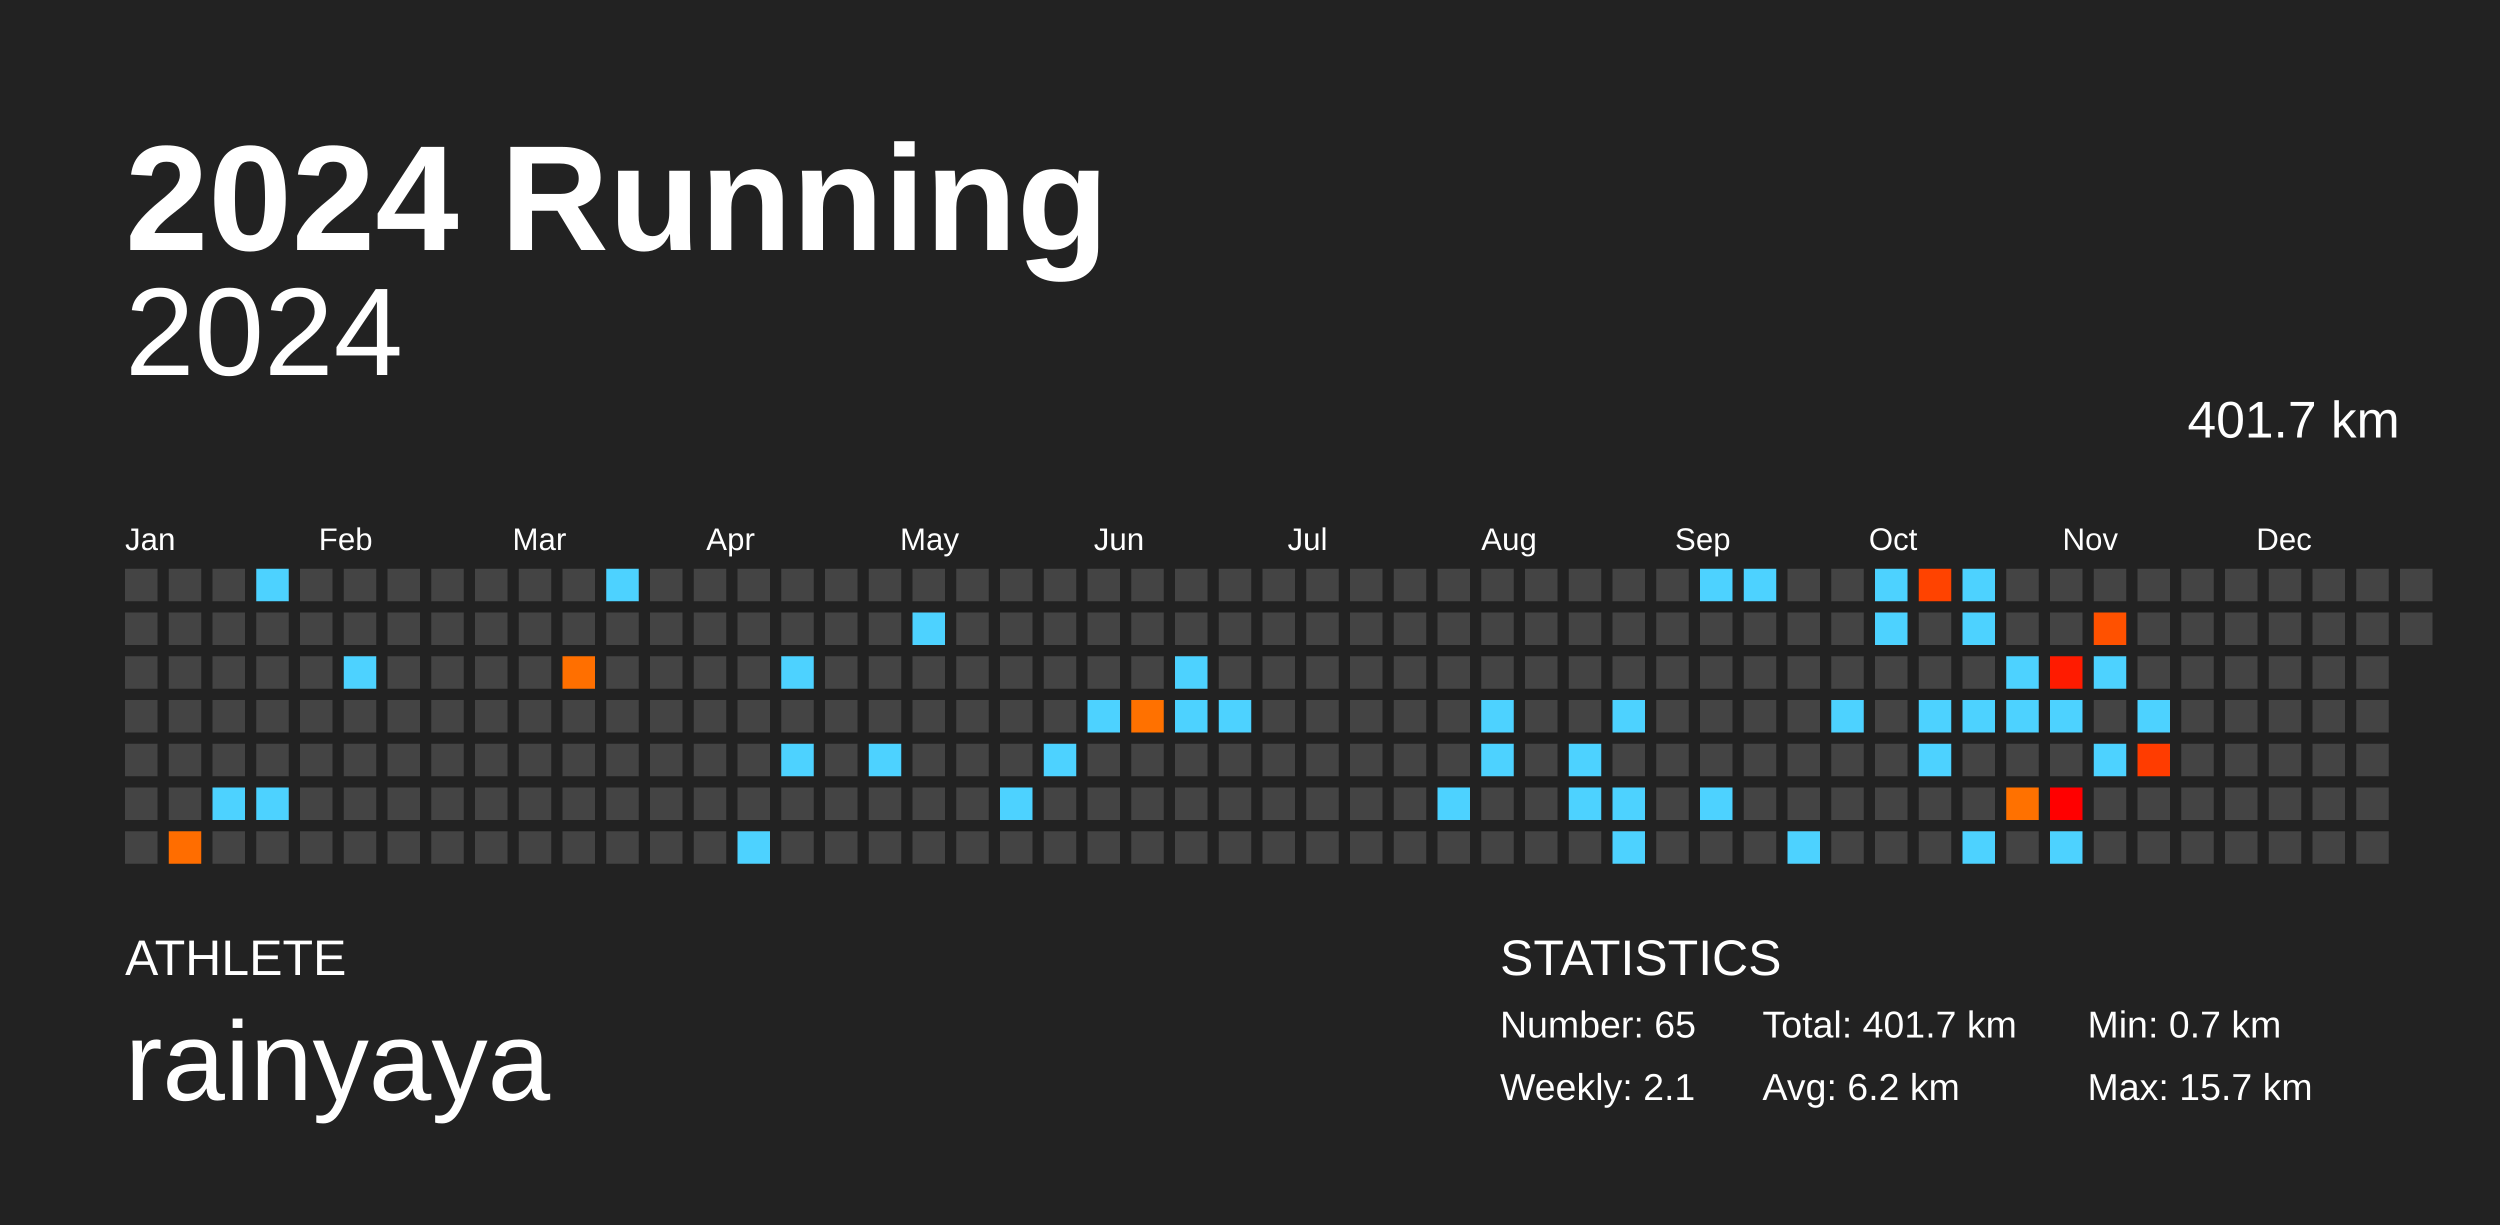
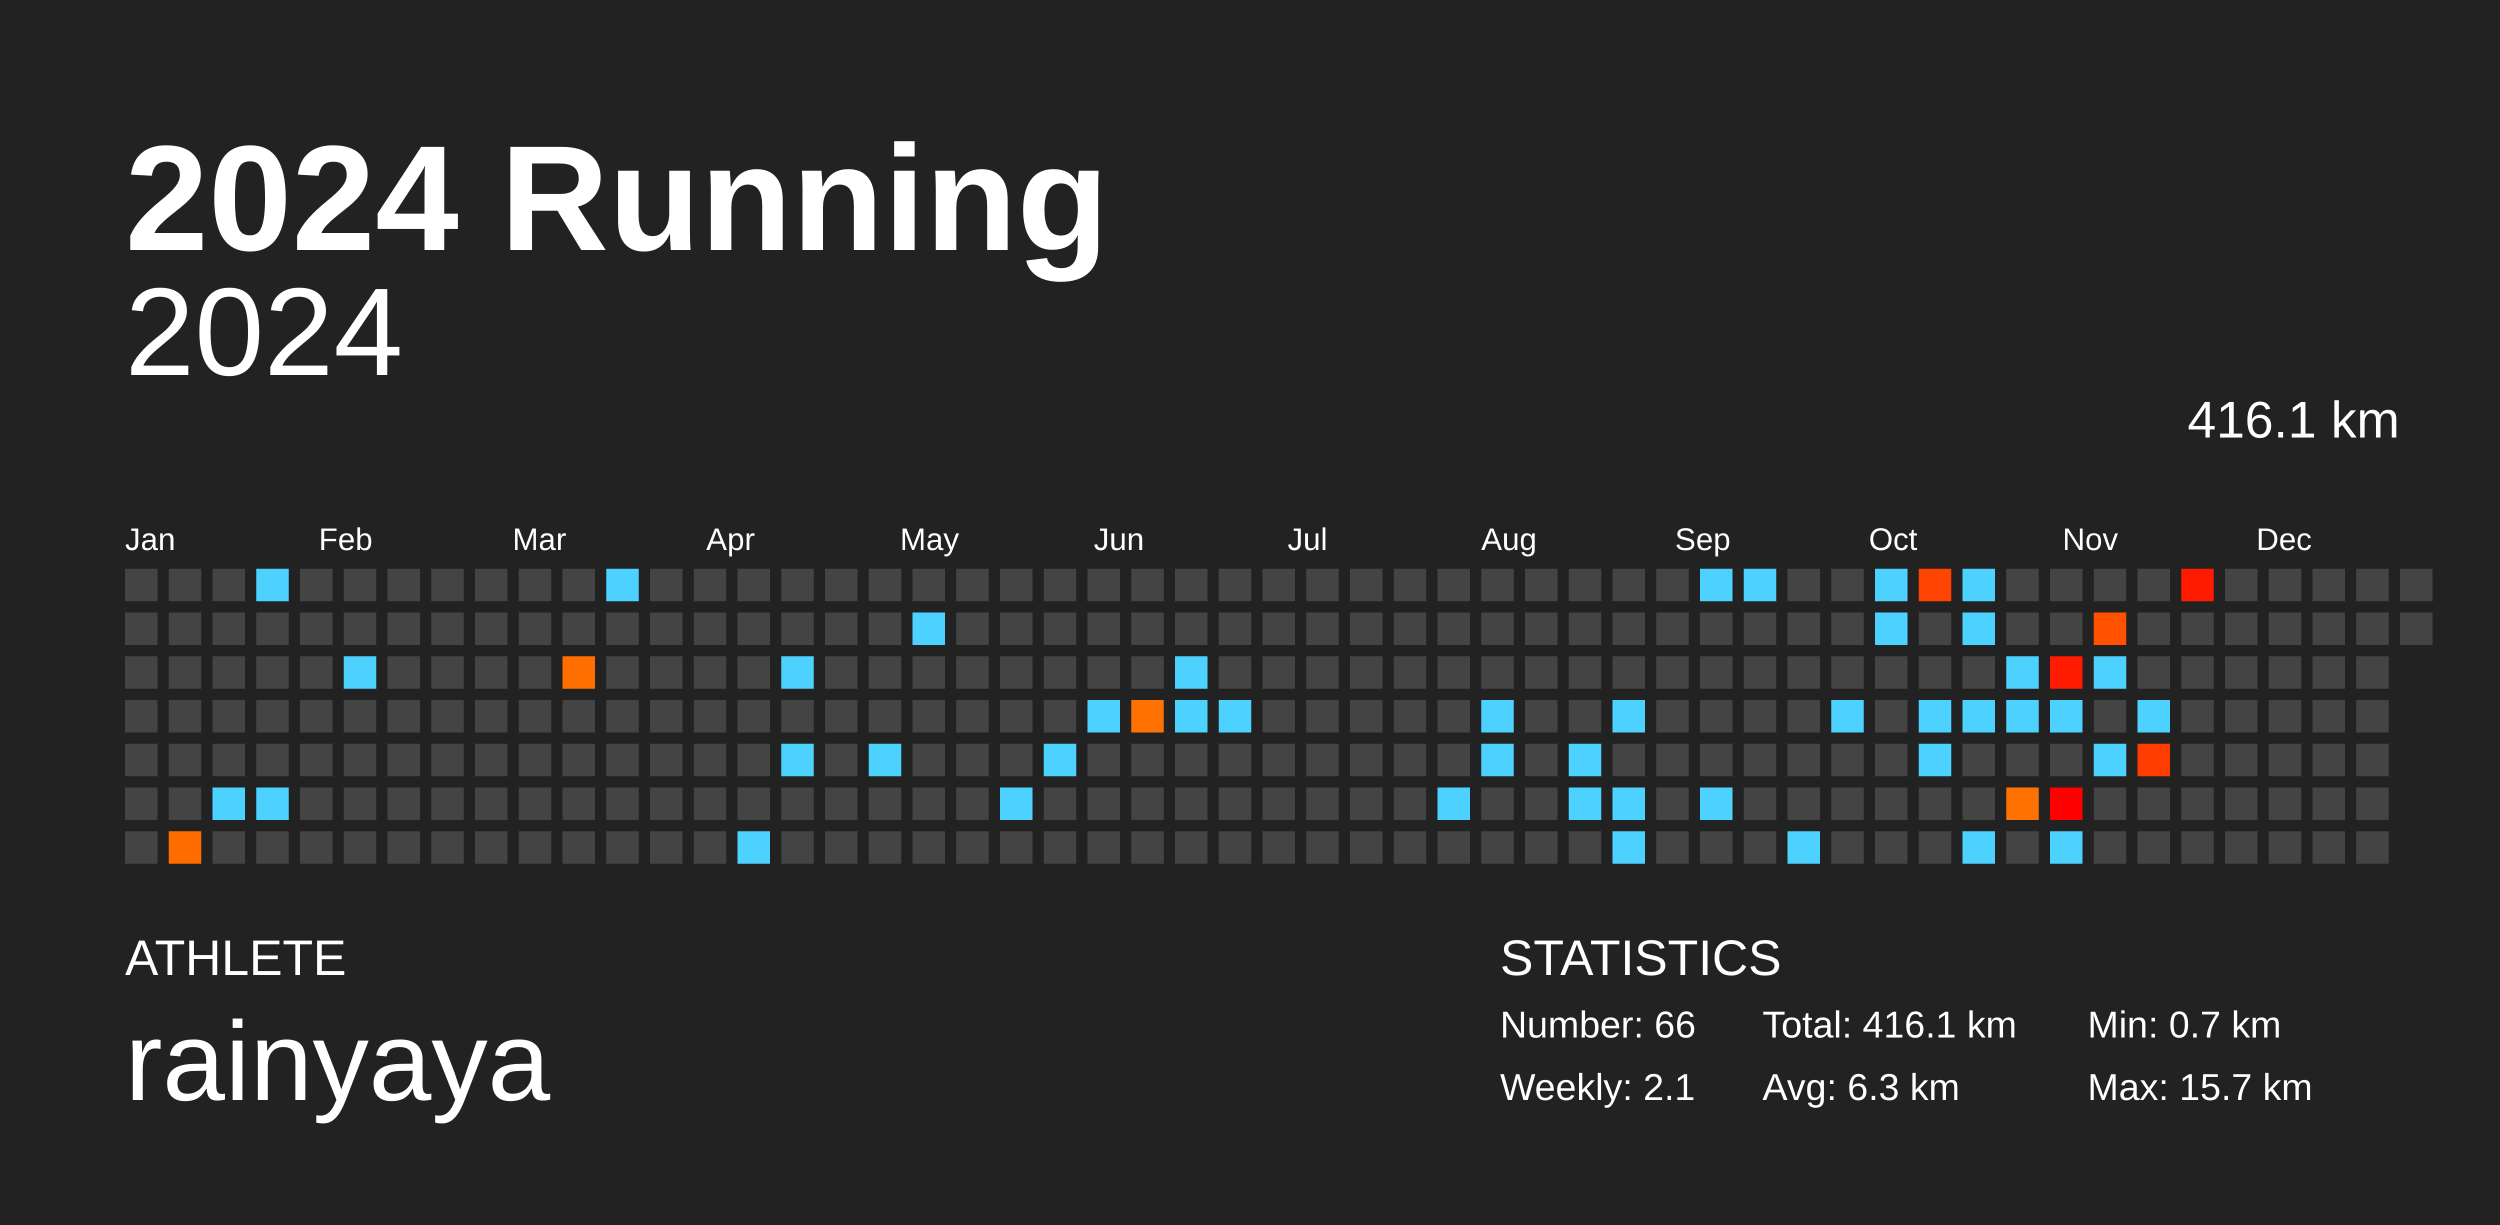
<svg xmlns="http://www.w3.org/2000/svg" baseProfile="full" height="98mm" version="1.1" viewBox="0,0,200,98" width="200mm">
  <defs />
  <rect fill="#222222" height="98" width="200" x="0" y="0" />
  <text fill="#FFFFFF" style="font-size:12px; font-family:Arial; font-weight:bold;" x="10" y="20">2024 Running</text>
  <text fill="#FFFFFF" style="font-size:4px; font-family:Arial" x="10" y="78">ATHLETE</text>
  <text fill="#FFFFFF" style="font-size:9px; font-family:Arial" x="10" y="88">rainyaya</text>
  <text fill="#FFFFFF" style="font-size:4px; font-family:Arial" x="120" y="78">STATISTICS</text>
-   <text fill="#FFFFFF" style="font-size:3px; font-family:Arial" x="120" y="83">Number: 65</text>
+   <text fill="#FFFFFF" style="font-size:3px; font-family:Arial" x="120" y="83">Number: 66</text>
  <text fill="#FFFFFF" style="font-size:3px; font-family:Arial" x="120" y="88">Weekly: 2.1</text>
-   <text fill="#FFFFFF" style="font-size:3px; font-family:Arial" x="141" y="83">Total: 401.7 km</text>
-   <text fill="#FFFFFF" style="font-size:3px; font-family:Arial" x="141" y="88">Avg: 6.2 km</text>
+   <text fill="#FFFFFF" style="font-size:3px; font-family:Arial" x="141" y="83">Total: 416.1 km</text>
+   <text fill="#FFFFFF" style="font-size:3px; font-family:Arial" x="141" y="88">Avg: 6.3 km</text>
  <text fill="#FFFFFF" style="font-size:3px; font-family:Arial" x="167" y="83">Min: 0.7 km</text>
  <text fill="#FFFFFF" style="font-size:3px; font-family:Arial" x="167" y="88">Max: 15.7 km</text>
  <text alignment-baseline="hanging" fill="#FFFFFF" style="font-size:10.0px; font-family:Arial;" x="10" y="30">2024</text>
-   <text alignment-baseline="hanging" fill="#FFFFFF" style="font-size:4.125px; font-family:Arial;" x="175" y="35">401.7 km</text>
+   <text alignment-baseline="hanging" fill="#FFFFFF" style="font-size:4.125px; font-family:Arial;" x="175" y="35">416.1 km</text>
  <text fill="#FFFFFF" style="font-size:2.5px; font-family:Arial" x="10.0" y="44">Jan</text>
  <text fill="#FFFFFF" style="font-size:2.5px; font-family:Arial" x="25.5" y="44">Feb</text>
  <text fill="#FFFFFF" style="font-size:2.5px; font-family:Arial" x="41.0" y="44">Mar</text>
  <text fill="#FFFFFF" style="font-size:2.5px; font-family:Arial" x="56.5" y="44">Apr</text>
  <text fill="#FFFFFF" style="font-size:2.5px; font-family:Arial" x="72.0" y="44">May</text>
  <text fill="#FFFFFF" style="font-size:2.5px; font-family:Arial" x="87.5" y="44">Jun</text>
  <text fill="#FFFFFF" style="font-size:2.5px; font-family:Arial" x="103.0" y="44">Jul</text>
  <text fill="#FFFFFF" style="font-size:2.5px; font-family:Arial" x="118.5" y="44">Aug</text>
  <text fill="#FFFFFF" style="font-size:2.5px; font-family:Arial" x="134.0" y="44">Sep</text>
  <text fill="#FFFFFF" style="font-size:2.5px; font-family:Arial" x="149.5" y="44">Oct</text>
  <text fill="#FFFFFF" style="font-size:2.5px; font-family:Arial" x="165.0" y="44">Nov</text>
  <text fill="#FFFFFF" style="font-size:2.5px; font-family:Arial" x="180.5" y="44">Dec</text>
  <rect fill="#444444" height="2.6" width="2.6" x="10.0" y="45.5" />
  <rect fill="#444444" height="2.6" width="2.6" x="10.0" y="49.0" />
  <rect fill="#444444" height="2.6" width="2.6" x="10.0" y="52.5" />
  <rect fill="#444444" height="2.6" width="2.6" x="10.0" y="56.0" />
  <rect fill="#444444" height="2.6" width="2.6" x="10.0" y="59.5" />
  <rect fill="#444444" height="2.6" width="2.6" x="10.0" y="63.0" />
  <rect fill="#444444" height="2.6" width="2.6" x="10.0" y="66.5" />
  <rect fill="#444444" height="2.6" width="2.6" x="13.5" y="45.5" />
  <rect fill="#444444" height="2.6" width="2.6" x="13.5" y="49.0" />
  <rect fill="#444444" height="2.6" width="2.6" x="13.5" y="52.5" />
  <rect fill="#444444" height="2.6" width="2.6" x="13.5" y="56.0" />
  <rect fill="#444444" height="2.6" width="2.6" x="13.5" y="59.5" />
  <rect fill="#444444" height="2.6" width="2.6" x="13.5" y="63.0" />
  <rect fill="#ff6d00" height="2.6" width="2.6" x="13.5" y="66.5" />
  <rect fill="#444444" height="2.6" width="2.6" x="17.0" y="45.5" />
  <rect fill="#444444" height="2.6" width="2.6" x="17.0" y="49.0" />
  <rect fill="#444444" height="2.6" width="2.6" x="17.0" y="52.5" />
  <rect fill="#444444" height="2.6" width="2.6" x="17.0" y="56.0" />
  <rect fill="#444444" height="2.6" width="2.6" x="17.0" y="59.5" />
  <rect fill="#4dd2ff" height="2.6" width="2.6" x="17.0" y="63.0" />
  <rect fill="#444444" height="2.6" width="2.6" x="17.0" y="66.5" />
  <rect fill="#4dd2ff" height="2.6" width="2.6" x="20.5" y="45.5" />
  <rect fill="#444444" height="2.6" width="2.6" x="20.5" y="49.0" />
  <rect fill="#444444" height="2.6" width="2.6" x="20.5" y="52.5" />
  <rect fill="#444444" height="2.6" width="2.6" x="20.5" y="56.0" />
  <rect fill="#444444" height="2.6" width="2.6" x="20.5" y="59.5" />
  <rect fill="#4dd2ff" height="2.6" width="2.6" x="20.5" y="63.0" />
  <rect fill="#444444" height="2.6" width="2.6" x="20.5" y="66.5" />
  <rect fill="#444444" height="2.6" width="2.6" x="24.0" y="45.5" />
  <rect fill="#444444" height="2.6" width="2.6" x="24.0" y="49.0" />
  <rect fill="#444444" height="2.6" width="2.6" x="24.0" y="52.5" />
  <rect fill="#444444" height="2.6" width="2.6" x="24.0" y="56.0" />
  <rect fill="#444444" height="2.6" width="2.6" x="24.0" y="59.5" />
  <rect fill="#444444" height="2.6" width="2.6" x="24.0" y="63.0" />
  <rect fill="#444444" height="2.6" width="2.6" x="24.0" y="66.5" />
  <rect fill="#444444" height="2.6" width="2.6" x="27.5" y="45.5" />
  <rect fill="#444444" height="2.6" width="2.6" x="27.5" y="49.0" />
  <rect fill="#4dd2ff" height="2.6" width="2.6" x="27.5" y="52.5" />
  <rect fill="#444444" height="2.6" width="2.6" x="27.5" y="56.0" />
  <rect fill="#444444" height="2.6" width="2.6" x="27.5" y="59.5" />
  <rect fill="#444444" height="2.6" width="2.6" x="27.5" y="63.0" />
  <rect fill="#444444" height="2.6" width="2.6" x="27.5" y="66.5" />
  <rect fill="#444444" height="2.6" width="2.6" x="31.0" y="45.5" />
  <rect fill="#444444" height="2.6" width="2.6" x="31.0" y="49.0" />
  <rect fill="#444444" height="2.6" width="2.6" x="31.0" y="52.5" />
  <rect fill="#444444" height="2.6" width="2.6" x="31.0" y="56.0" />
  <rect fill="#444444" height="2.6" width="2.6" x="31.0" y="59.5" />
  <rect fill="#444444" height="2.6" width="2.6" x="31.0" y="63.0" />
  <rect fill="#444444" height="2.6" width="2.6" x="31.0" y="66.5" />
  <rect fill="#444444" height="2.6" width="2.6" x="34.5" y="45.5" />
  <rect fill="#444444" height="2.6" width="2.6" x="34.5" y="49.0" />
  <rect fill="#444444" height="2.6" width="2.6" x="34.5" y="52.5" />
  <rect fill="#444444" height="2.6" width="2.6" x="34.5" y="56.0" />
  <rect fill="#444444" height="2.6" width="2.6" x="34.5" y="59.5" />
  <rect fill="#444444" height="2.6" width="2.6" x="34.5" y="63.0" />
  <rect fill="#444444" height="2.6" width="2.6" x="34.5" y="66.5" />
  <rect fill="#444444" height="2.6" width="2.6" x="38.0" y="45.5" />
  <rect fill="#444444" height="2.6" width="2.6" x="38.0" y="49.0" />
  <rect fill="#444444" height="2.6" width="2.6" x="38.0" y="52.5" />
  <rect fill="#444444" height="2.6" width="2.6" x="38.0" y="56.0" />
  <rect fill="#444444" height="2.6" width="2.6" x="38.0" y="59.5" />
  <rect fill="#444444" height="2.6" width="2.6" x="38.0" y="63.0" />
  <rect fill="#444444" height="2.6" width="2.6" x="38.0" y="66.5" />
  <rect fill="#444444" height="2.6" width="2.6" x="41.5" y="45.5" />
  <rect fill="#444444" height="2.6" width="2.6" x="41.5" y="49.0" />
  <rect fill="#444444" height="2.6" width="2.6" x="41.5" y="52.5" />
  <rect fill="#444444" height="2.6" width="2.6" x="41.5" y="56.0" />
  <rect fill="#444444" height="2.6" width="2.6" x="41.5" y="59.5" />
  <rect fill="#444444" height="2.6" width="2.6" x="41.5" y="63.0" />
  <rect fill="#444444" height="2.6" width="2.6" x="41.5" y="66.5" />
  <rect fill="#444444" height="2.6" width="2.6" x="45.0" y="45.5" />
  <rect fill="#444444" height="2.6" width="2.6" x="45.0" y="49.0" />
  <rect fill="#ff6f00" height="2.6" width="2.6" x="45.0" y="52.5" />
  <rect fill="#444444" height="2.6" width="2.6" x="45.0" y="56.0" />
  <rect fill="#444444" height="2.6" width="2.6" x="45.0" y="59.5" />
  <rect fill="#444444" height="2.6" width="2.6" x="45.0" y="63.0" />
  <rect fill="#444444" height="2.6" width="2.6" x="45.0" y="66.5" />
  <rect fill="#4dd2ff" height="2.6" width="2.6" x="48.5" y="45.5" />
  <rect fill="#444444" height="2.6" width="2.6" x="48.5" y="49.0" />
  <rect fill="#444444" height="2.6" width="2.6" x="48.5" y="52.5" />
  <rect fill="#444444" height="2.6" width="2.6" x="48.5" y="56.0" />
  <rect fill="#444444" height="2.6" width="2.6" x="48.5" y="59.5" />
  <rect fill="#444444" height="2.6" width="2.6" x="48.5" y="63.0" />
  <rect fill="#444444" height="2.6" width="2.6" x="48.5" y="66.5" />
  <rect fill="#444444" height="2.6" width="2.6" x="52.0" y="45.5" />
  <rect fill="#444444" height="2.6" width="2.6" x="52.0" y="49.0" />
  <rect fill="#444444" height="2.6" width="2.6" x="52.0" y="52.5" />
  <rect fill="#444444" height="2.6" width="2.6" x="52.0" y="56.0" />
  <rect fill="#444444" height="2.6" width="2.6" x="52.0" y="59.5" />
  <rect fill="#444444" height="2.6" width="2.6" x="52.0" y="63.0" />
  <rect fill="#444444" height="2.6" width="2.6" x="52.0" y="66.5" />
  <rect fill="#444444" height="2.6" width="2.6" x="55.5" y="45.5" />
  <rect fill="#444444" height="2.6" width="2.6" x="55.5" y="49.0" />
  <rect fill="#444444" height="2.6" width="2.6" x="55.5" y="52.5" />
  <rect fill="#444444" height="2.6" width="2.6" x="55.5" y="56.0" />
  <rect fill="#444444" height="2.6" width="2.6" x="55.5" y="59.5" />
  <rect fill="#444444" height="2.6" width="2.6" x="55.5" y="63.0" />
  <rect fill="#444444" height="2.6" width="2.6" x="55.5" y="66.5" />
  <rect fill="#444444" height="2.6" width="2.6" x="59.0" y="45.5" />
  <rect fill="#444444" height="2.6" width="2.6" x="59.0" y="49.0" />
  <rect fill="#444444" height="2.6" width="2.6" x="59.0" y="52.5" />
  <rect fill="#444444" height="2.6" width="2.6" x="59.0" y="56.0" />
  <rect fill="#444444" height="2.6" width="2.6" x="59.0" y="59.5" />
  <rect fill="#444444" height="2.6" width="2.6" x="59.0" y="63.0" />
  <rect fill="#4dd2ff" height="2.6" width="2.6" x="59.0" y="66.5" />
  <rect fill="#444444" height="2.6" width="2.6" x="62.5" y="45.5" />
  <rect fill="#444444" height="2.6" width="2.6" x="62.5" y="49.0" />
  <rect fill="#4dd2ff" height="2.6" width="2.6" x="62.5" y="52.5" />
  <rect fill="#444444" height="2.6" width="2.6" x="62.5" y="56.0" />
  <rect fill="#4dd2ff" height="2.6" width="2.6" x="62.5" y="59.5" />
  <rect fill="#444444" height="2.6" width="2.6" x="62.5" y="63.0" />
  <rect fill="#444444" height="2.6" width="2.6" x="62.5" y="66.5" />
  <rect fill="#444444" height="2.6" width="2.6" x="66.0" y="45.5" />
  <rect fill="#444444" height="2.6" width="2.6" x="66.0" y="49.0" />
  <rect fill="#444444" height="2.6" width="2.6" x="66.0" y="52.5" />
  <rect fill="#444444" height="2.6" width="2.6" x="66.0" y="56.0" />
  <rect fill="#444444" height="2.6" width="2.6" x="66.0" y="59.5" />
  <rect fill="#444444" height="2.6" width="2.6" x="66.0" y="63.0" />
  <rect fill="#444444" height="2.6" width="2.6" x="66.0" y="66.5" />
  <rect fill="#444444" height="2.6" width="2.6" x="69.5" y="45.5" />
  <rect fill="#444444" height="2.6" width="2.6" x="69.5" y="49.0" />
  <rect fill="#444444" height="2.6" width="2.6" x="69.5" y="52.5" />
  <rect fill="#444444" height="2.6" width="2.6" x="69.5" y="56.0" />
  <rect fill="#4dd2ff" height="2.6" width="2.6" x="69.5" y="59.5" />
  <rect fill="#444444" height="2.6" width="2.6" x="69.5" y="63.0" />
  <rect fill="#444444" height="2.6" width="2.6" x="69.5" y="66.5" />
  <rect fill="#444444" height="2.6" width="2.6" x="73.0" y="45.5" />
  <rect fill="#4dd2ff" height="2.6" width="2.6" x="73.0" y="49.0" />
  <rect fill="#444444" height="2.6" width="2.6" x="73.0" y="52.5" />
  <rect fill="#444444" height="2.6" width="2.6" x="73.0" y="56.0" />
  <rect fill="#444444" height="2.6" width="2.6" x="73.0" y="59.5" />
  <rect fill="#444444" height="2.6" width="2.6" x="73.0" y="63.0" />
  <rect fill="#444444" height="2.6" width="2.6" x="73.0" y="66.5" />
  <rect fill="#444444" height="2.6" width="2.6" x="76.5" y="45.5" />
  <rect fill="#444444" height="2.6" width="2.6" x="76.5" y="49.0" />
  <rect fill="#444444" height="2.6" width="2.6" x="76.5" y="52.5" />
  <rect fill="#444444" height="2.6" width="2.6" x="76.5" y="56.0" />
  <rect fill="#444444" height="2.6" width="2.6" x="76.5" y="59.5" />
  <rect fill="#444444" height="2.6" width="2.6" x="76.5" y="63.0" />
  <rect fill="#444444" height="2.6" width="2.6" x="76.5" y="66.5" />
  <rect fill="#444444" height="2.6" width="2.6" x="80.0" y="45.5" />
  <rect fill="#444444" height="2.6" width="2.6" x="80.0" y="49.0" />
  <rect fill="#444444" height="2.6" width="2.6" x="80.0" y="52.5" />
  <rect fill="#444444" height="2.6" width="2.6" x="80.0" y="56.0" />
  <rect fill="#444444" height="2.6" width="2.6" x="80.0" y="59.5" />
  <rect fill="#4dd2ff" height="2.6" width="2.6" x="80.0" y="63.0" />
  <rect fill="#444444" height="2.6" width="2.6" x="80.0" y="66.5" />
  <rect fill="#444444" height="2.6" width="2.6" x="83.5" y="45.5" />
  <rect fill="#444444" height="2.6" width="2.6" x="83.5" y="49.0" />
  <rect fill="#444444" height="2.6" width="2.6" x="83.5" y="52.5" />
  <rect fill="#444444" height="2.6" width="2.6" x="83.5" y="56.0" />
  <rect fill="#4dd2ff" height="2.6" width="2.6" x="83.5" y="59.5" />
  <rect fill="#444444" height="2.6" width="2.6" x="83.5" y="63.0" />
  <rect fill="#444444" height="2.6" width="2.6" x="83.5" y="66.5" />
  <rect fill="#444444" height="2.6" width="2.6" x="87.0" y="45.5" />
  <rect fill="#444444" height="2.6" width="2.6" x="87.0" y="49.0" />
  <rect fill="#444444" height="2.6" width="2.6" x="87.0" y="52.5" />
  <rect fill="#4dd2ff" height="2.6" width="2.6" x="87.0" y="56.0" />
  <rect fill="#444444" height="2.6" width="2.6" x="87.0" y="59.5" />
  <rect fill="#444444" height="2.6" width="2.6" x="87.0" y="63.0" />
  <rect fill="#444444" height="2.6" width="2.6" x="87.0" y="66.5" />
  <rect fill="#444444" height="2.6" width="2.6" x="90.5" y="45.5" />
  <rect fill="#444444" height="2.6" width="2.6" x="90.5" y="49.0" />
  <rect fill="#444444" height="2.6" width="2.6" x="90.5" y="52.5" />
  <rect fill="#ff7100" height="2.6" width="2.6" x="90.5" y="56.0" />
  <rect fill="#444444" height="2.6" width="2.6" x="90.5" y="59.5" />
  <rect fill="#444444" height="2.6" width="2.6" x="90.5" y="63.0" />
  <rect fill="#444444" height="2.6" width="2.6" x="90.5" y="66.5" />
  <rect fill="#444444" height="2.6" width="2.6" x="94.0" y="45.5" />
  <rect fill="#444444" height="2.6" width="2.6" x="94.0" y="49.0" />
  <rect fill="#4dd2ff" height="2.6" width="2.6" x="94.0" y="52.5" />
  <rect fill="#4dd2ff" height="2.6" width="2.6" x="94.0" y="56.0" />
  <rect fill="#444444" height="2.6" width="2.6" x="94.0" y="59.5" />
  <rect fill="#444444" height="2.6" width="2.6" x="94.0" y="63.0" />
  <rect fill="#444444" height="2.6" width="2.6" x="94.0" y="66.5" />
  <rect fill="#444444" height="2.6" width="2.6" x="97.5" y="45.5" />
  <rect fill="#444444" height="2.6" width="2.6" x="97.5" y="49.0" />
  <rect fill="#444444" height="2.6" width="2.6" x="97.5" y="52.5" />
  <rect fill="#4dd2ff" height="2.6" width="2.6" x="97.5" y="56.0" />
  <rect fill="#444444" height="2.6" width="2.6" x="97.5" y="59.5" />
  <rect fill="#444444" height="2.6" width="2.6" x="97.5" y="63.0" />
  <rect fill="#444444" height="2.6" width="2.6" x="97.5" y="66.5" />
  <rect fill="#444444" height="2.6" width="2.6" x="101.0" y="45.5" />
  <rect fill="#444444" height="2.6" width="2.6" x="101.0" y="49.0" />
  <rect fill="#444444" height="2.6" width="2.6" x="101.0" y="52.5" />
  <rect fill="#444444" height="2.6" width="2.6" x="101.0" y="56.0" />
  <rect fill="#444444" height="2.6" width="2.6" x="101.0" y="59.5" />
  <rect fill="#444444" height="2.6" width="2.6" x="101.0" y="63.0" />
  <rect fill="#444444" height="2.6" width="2.6" x="101.0" y="66.5" />
  <rect fill="#444444" height="2.6" width="2.6" x="104.5" y="45.5" />
  <rect fill="#444444" height="2.6" width="2.6" x="104.5" y="49.0" />
  <rect fill="#444444" height="2.6" width="2.6" x="104.5" y="52.5" />
  <rect fill="#444444" height="2.6" width="2.6" x="104.5" y="56.0" />
  <rect fill="#444444" height="2.6" width="2.6" x="104.5" y="59.5" />
  <rect fill="#444444" height="2.6" width="2.6" x="104.5" y="63.0" />
  <rect fill="#444444" height="2.6" width="2.6" x="104.5" y="66.5" />
  <rect fill="#444444" height="2.6" width="2.6" x="108.0" y="45.5" />
  <rect fill="#444444" height="2.6" width="2.6" x="108.0" y="49.0" />
  <rect fill="#444444" height="2.6" width="2.6" x="108.0" y="52.5" />
  <rect fill="#444444" height="2.6" width="2.6" x="108.0" y="56.0" />
  <rect fill="#444444" height="2.6" width="2.6" x="108.0" y="59.5" />
  <rect fill="#444444" height="2.6" width="2.6" x="108.0" y="63.0" />
  <rect fill="#444444" height="2.6" width="2.6" x="108.0" y="66.5" />
  <rect fill="#444444" height="2.6" width="2.6" x="111.5" y="45.5" />
  <rect fill="#444444" height="2.6" width="2.6" x="111.5" y="49.0" />
  <rect fill="#444444" height="2.6" width="2.6" x="111.5" y="52.5" />
  <rect fill="#444444" height="2.6" width="2.6" x="111.5" y="56.0" />
  <rect fill="#444444" height="2.6" width="2.6" x="111.5" y="59.5" />
  <rect fill="#444444" height="2.6" width="2.6" x="111.5" y="63.0" />
  <rect fill="#444444" height="2.6" width="2.6" x="111.5" y="66.5" />
  <rect fill="#444444" height="2.6" width="2.6" x="115.0" y="45.5" />
  <rect fill="#444444" height="2.6" width="2.6" x="115.0" y="49.0" />
  <rect fill="#444444" height="2.6" width="2.6" x="115.0" y="52.5" />
  <rect fill="#444444" height="2.6" width="2.6" x="115.0" y="56.0" />
  <rect fill="#444444" height="2.6" width="2.6" x="115.0" y="59.5" />
  <rect fill="#4dd2ff" height="2.6" width="2.6" x="115.0" y="63.0" />
  <rect fill="#444444" height="2.6" width="2.6" x="115.0" y="66.5" />
  <rect fill="#444444" height="2.6" width="2.6" x="118.5" y="45.5" />
  <rect fill="#444444" height="2.6" width="2.6" x="118.5" y="49.0" />
  <rect fill="#444444" height="2.6" width="2.6" x="118.5" y="52.5" />
  <rect fill="#4dd2ff" height="2.6" width="2.6" x="118.5" y="56.0" />
  <rect fill="#4dd2ff" height="2.6" width="2.6" x="118.5" y="59.5" />
  <rect fill="#444444" height="2.6" width="2.6" x="118.5" y="63.0" />
  <rect fill="#444444" height="2.6" width="2.6" x="118.5" y="66.5" />
  <rect fill="#444444" height="2.6" width="2.6" x="122.0" y="45.5" />
  <rect fill="#444444" height="2.6" width="2.6" x="122.0" y="49.0" />
  <rect fill="#444444" height="2.6" width="2.6" x="122.0" y="52.5" />
  <rect fill="#444444" height="2.6" width="2.6" x="122.0" y="56.0" />
  <rect fill="#444444" height="2.6" width="2.6" x="122.0" y="59.5" />
  <rect fill="#444444" height="2.6" width="2.6" x="122.0" y="63.0" />
  <rect fill="#444444" height="2.6" width="2.6" x="122.0" y="66.5" />
  <rect fill="#444444" height="2.6" width="2.6" x="125.5" y="45.5" />
  <rect fill="#444444" height="2.6" width="2.6" x="125.5" y="49.0" />
  <rect fill="#444444" height="2.6" width="2.6" x="125.5" y="52.5" />
  <rect fill="#444444" height="2.6" width="2.6" x="125.5" y="56.0" />
  <rect fill="#4dd2ff" height="2.6" width="2.6" x="125.5" y="59.5" />
  <rect fill="#4dd2ff" height="2.6" width="2.6" x="125.5" y="63.0" />
  <rect fill="#444444" height="2.6" width="2.6" x="125.5" y="66.5" />
  <rect fill="#444444" height="2.6" width="2.6" x="129.0" y="45.5" />
  <rect fill="#444444" height="2.6" width="2.6" x="129.0" y="49.0" />
  <rect fill="#444444" height="2.6" width="2.6" x="129.0" y="52.5" />
  <rect fill="#4dd2ff" height="2.6" width="2.6" x="129.0" y="56.0" />
  <rect fill="#444444" height="2.6" width="2.6" x="129.0" y="59.5" />
  <rect fill="#4dd2ff" height="2.6" width="2.6" x="129.0" y="63.0" />
  <rect fill="#4dd2ff" height="2.6" width="2.6" x="129.0" y="66.5" />
  <rect fill="#444444" height="2.6" width="2.6" x="132.5" y="45.5" />
  <rect fill="#444444" height="2.6" width="2.6" x="132.5" y="49.0" />
  <rect fill="#444444" height="2.6" width="2.6" x="132.5" y="52.5" />
  <rect fill="#444444" height="2.6" width="2.6" x="132.5" y="56.0" />
  <rect fill="#444444" height="2.6" width="2.6" x="132.5" y="59.5" />
  <rect fill="#444444" height="2.6" width="2.6" x="132.5" y="63.0" />
  <rect fill="#444444" height="2.6" width="2.6" x="132.5" y="66.5" />
  <rect fill="#4dd2ff" height="2.6" width="2.6" x="136.0" y="45.5" />
  <rect fill="#444444" height="2.6" width="2.6" x="136.0" y="49.0" />
  <rect fill="#444444" height="2.6" width="2.6" x="136.0" y="52.5" />
  <rect fill="#444444" height="2.6" width="2.6" x="136.0" y="56.0" />
  <rect fill="#444444" height="2.6" width="2.6" x="136.0" y="59.5" />
  <rect fill="#4dd2ff" height="2.6" width="2.6" x="136.0" y="63.0" />
  <rect fill="#444444" height="2.6" width="2.6" x="136.0" y="66.5" />
  <rect fill="#4dd2ff" height="2.6" width="2.6" x="139.5" y="45.5" />
  <rect fill="#444444" height="2.6" width="2.6" x="139.5" y="49.0" />
  <rect fill="#444444" height="2.6" width="2.6" x="139.5" y="52.5" />
  <rect fill="#444444" height="2.6" width="2.6" x="139.5" y="56.0" />
  <rect fill="#444444" height="2.6" width="2.6" x="139.5" y="59.5" />
  <rect fill="#444444" height="2.6" width="2.6" x="139.5" y="63.0" />
  <rect fill="#444444" height="2.6" width="2.6" x="139.5" y="66.5" />
  <rect fill="#444444" height="2.6" width="2.6" x="143.0" y="45.5" />
  <rect fill="#444444" height="2.6" width="2.6" x="143.0" y="49.0" />
  <rect fill="#444444" height="2.6" width="2.6" x="143.0" y="52.5" />
  <rect fill="#444444" height="2.6" width="2.6" x="143.0" y="56.0" />
  <rect fill="#444444" height="2.6" width="2.6" x="143.0" y="59.5" />
  <rect fill="#444444" height="2.6" width="2.6" x="143.0" y="63.0" />
  <rect fill="#4dd2ff" height="2.6" width="2.6" x="143.0" y="66.5" />
  <rect fill="#444444" height="2.6" width="2.6" x="146.5" y="45.5" />
  <rect fill="#444444" height="2.6" width="2.6" x="146.5" y="49.0" />
  <rect fill="#444444" height="2.6" width="2.6" x="146.5" y="52.5" />
  <rect fill="#4dd2ff" height="2.6" width="2.6" x="146.5" y="56.0" />
  <rect fill="#444444" height="2.6" width="2.6" x="146.5" y="59.5" />
  <rect fill="#444444" height="2.6" width="2.6" x="146.5" y="63.0" />
  <rect fill="#444444" height="2.6" width="2.6" x="146.5" y="66.5" />
  <rect fill="#4dd2ff" height="2.6" width="2.6" x="150.0" y="45.5" />
  <rect fill="#4dd2ff" height="2.6" width="2.6" x="150.0" y="49.0" />
  <rect fill="#444444" height="2.6" width="2.6" x="150.0" y="52.5" />
  <rect fill="#444444" height="2.6" width="2.6" x="150.0" y="56.0" />
  <rect fill="#444444" height="2.6" width="2.6" x="150.0" y="59.5" />
  <rect fill="#444444" height="2.6" width="2.6" x="150.0" y="63.0" />
  <rect fill="#444444" height="2.6" width="2.6" x="150.0" y="66.5" />
  <rect fill="#ff4300" height="2.6" width="2.6" x="153.5" y="45.5" />
  <rect fill="#444444" height="2.6" width="2.6" x="153.5" y="49.0" />
  <rect fill="#444444" height="2.6" width="2.6" x="153.5" y="52.5" />
  <rect fill="#4dd2ff" height="2.6" width="2.6" x="153.5" y="56.0" />
  <rect fill="#4dd2ff" height="2.6" width="2.6" x="153.5" y="59.5" />
  <rect fill="#444444" height="2.6" width="2.6" x="153.5" y="63.0" />
  <rect fill="#444444" height="2.6" width="2.6" x="153.5" y="66.5" />
  <rect fill="#4dd2ff" height="2.6" width="2.6" x="157.0" y="45.5" />
  <rect fill="#4dd2ff" height="2.6" width="2.6" x="157.0" y="49.0" />
  <rect fill="#444444" height="2.6" width="2.6" x="157.0" y="52.5" />
  <rect fill="#4dd2ff" height="2.6" width="2.6" x="157.0" y="56.0" />
  <rect fill="#444444" height="2.6" width="2.6" x="157.0" y="59.5" />
  <rect fill="#444444" height="2.6" width="2.6" x="157.0" y="63.0" />
  <rect fill="#4dd2ff" height="2.6" width="2.6" x="157.0" y="66.5" />
  <rect fill="#444444" height="2.6" width="2.6" x="160.5" y="45.5" />
  <rect fill="#444444" height="2.6" width="2.6" x="160.5" y="49.0" />
  <rect fill="#4dd2ff" height="2.6" width="2.6" x="160.5" y="52.5" />
  <rect fill="#4dd2ff" height="2.6" width="2.6" x="160.5" y="56.0" />
  <rect fill="#444444" height="2.6" width="2.6" x="160.5" y="59.5" />
  <rect fill="#ff7100" height="2.6" width="2.6" x="160.5" y="63.0" />
  <rect fill="#444444" height="2.6" width="2.6" x="160.5" y="66.5" />
  <rect fill="#444444" height="2.6" width="2.6" x="164.0" y="45.5" />
  <rect fill="#444444" height="2.6" width="2.6" x="164.0" y="49.0" />
  <rect fill="#ff1b00" height="2.6" width="2.6" x="164.0" y="52.5" />
  <rect fill="#4dd2ff" height="2.6" width="2.6" x="164.0" y="56.0" />
  <rect fill="#444444" height="2.6" width="2.6" x="164.0" y="59.5" />
  <rect fill="#ff0000" height="2.6" width="2.6" x="164.0" y="63.0" />
  <rect fill="#4dd2ff" height="2.6" width="2.6" x="164.0" y="66.5" />
  <rect fill="#444444" height="2.6" width="2.6" x="167.5" y="45.5" />
  <rect fill="#ff5100" height="2.6" width="2.6" x="167.5" y="49.0" />
  <rect fill="#4dd2ff" height="2.6" width="2.6" x="167.5" y="52.5" />
  <rect fill="#444444" height="2.6" width="2.6" x="167.5" y="56.0" />
  <rect fill="#4dd2ff" height="2.6" width="2.6" x="167.5" y="59.5" />
  <rect fill="#444444" height="2.6" width="2.6" x="167.5" y="63.0" />
  <rect fill="#444444" height="2.6" width="2.6" x="167.5" y="66.5" />
  <rect fill="#444444" height="2.6" width="2.6" x="171.0" y="45.5" />
  <rect fill="#444444" height="2.6" width="2.6" x="171.0" y="49.0" />
  <rect fill="#444444" height="2.6" width="2.6" x="171.0" y="52.5" />
  <rect fill="#4dd2ff" height="2.6" width="2.6" x="171.0" y="56.0" />
  <rect fill="#ff3c00" height="2.6" width="2.6" x="171.0" y="59.5" />
  <rect fill="#444444" height="2.6" width="2.6" x="171.0" y="63.0" />
  <rect fill="#444444" height="2.6" width="2.6" x="171.0" y="66.5" />
-   <rect fill="#444444" height="2.6" width="2.6" x="174.5" y="45.5" />
+   <rect fill="#ff1b00" height="2.6" width="2.6" x="174.5" y="45.5" />
  <rect fill="#444444" height="2.6" width="2.6" x="174.5" y="49.0" />
  <rect fill="#444444" height="2.6" width="2.6" x="174.5" y="52.5" />
  <rect fill="#444444" height="2.6" width="2.6" x="174.5" y="56.0" />
  <rect fill="#444444" height="2.6" width="2.6" x="174.5" y="59.5" />
  <rect fill="#444444" height="2.6" width="2.6" x="174.5" y="63.0" />
  <rect fill="#444444" height="2.6" width="2.6" x="174.5" y="66.5" />
  <rect fill="#444444" height="2.6" width="2.6" x="178.0" y="45.5" />
  <rect fill="#444444" height="2.6" width="2.6" x="178.0" y="49.0" />
  <rect fill="#444444" height="2.6" width="2.6" x="178.0" y="52.5" />
  <rect fill="#444444" height="2.6" width="2.6" x="178.0" y="56.0" />
  <rect fill="#444444" height="2.6" width="2.6" x="178.0" y="59.5" />
  <rect fill="#444444" height="2.6" width="2.6" x="178.0" y="63.0" />
  <rect fill="#444444" height="2.6" width="2.6" x="178.0" y="66.5" />
  <rect fill="#444444" height="2.6" width="2.6" x="181.5" y="45.5" />
  <rect fill="#444444" height="2.6" width="2.6" x="181.5" y="49.0" />
  <rect fill="#444444" height="2.6" width="2.6" x="181.5" y="52.5" />
  <rect fill="#444444" height="2.6" width="2.6" x="181.5" y="56.0" />
  <rect fill="#444444" height="2.6" width="2.6" x="181.5" y="59.5" />
  <rect fill="#444444" height="2.6" width="2.6" x="181.5" y="63.0" />
  <rect fill="#444444" height="2.6" width="2.6" x="181.5" y="66.5" />
  <rect fill="#444444" height="2.6" width="2.6" x="185.0" y="45.5" />
  <rect fill="#444444" height="2.6" width="2.6" x="185.0" y="49.0" />
  <rect fill="#444444" height="2.6" width="2.6" x="185.0" y="52.5" />
  <rect fill="#444444" height="2.6" width="2.6" x="185.0" y="56.0" />
  <rect fill="#444444" height="2.6" width="2.6" x="185.0" y="59.5" />
  <rect fill="#444444" height="2.6" width="2.6" x="185.0" y="63.0" />
  <rect fill="#444444" height="2.6" width="2.6" x="185.0" y="66.5" />
  <rect fill="#444444" height="2.6" width="2.6" x="188.5" y="45.5" />
  <rect fill="#444444" height="2.6" width="2.6" x="188.5" y="49.0" />
  <rect fill="#444444" height="2.6" width="2.6" x="188.5" y="52.5" />
  <rect fill="#444444" height="2.6" width="2.6" x="188.5" y="56.0" />
  <rect fill="#444444" height="2.6" width="2.6" x="188.5" y="59.5" />
  <rect fill="#444444" height="2.6" width="2.6" x="188.5" y="63.0" />
  <rect fill="#444444" height="2.6" width="2.6" x="188.5" y="66.5" />
  <rect fill="#444444" height="2.6" width="2.6" x="192.0" y="45.5" />
  <rect fill="#444444" height="2.6" width="2.6" x="192.0" y="49.0" />
</svg>
